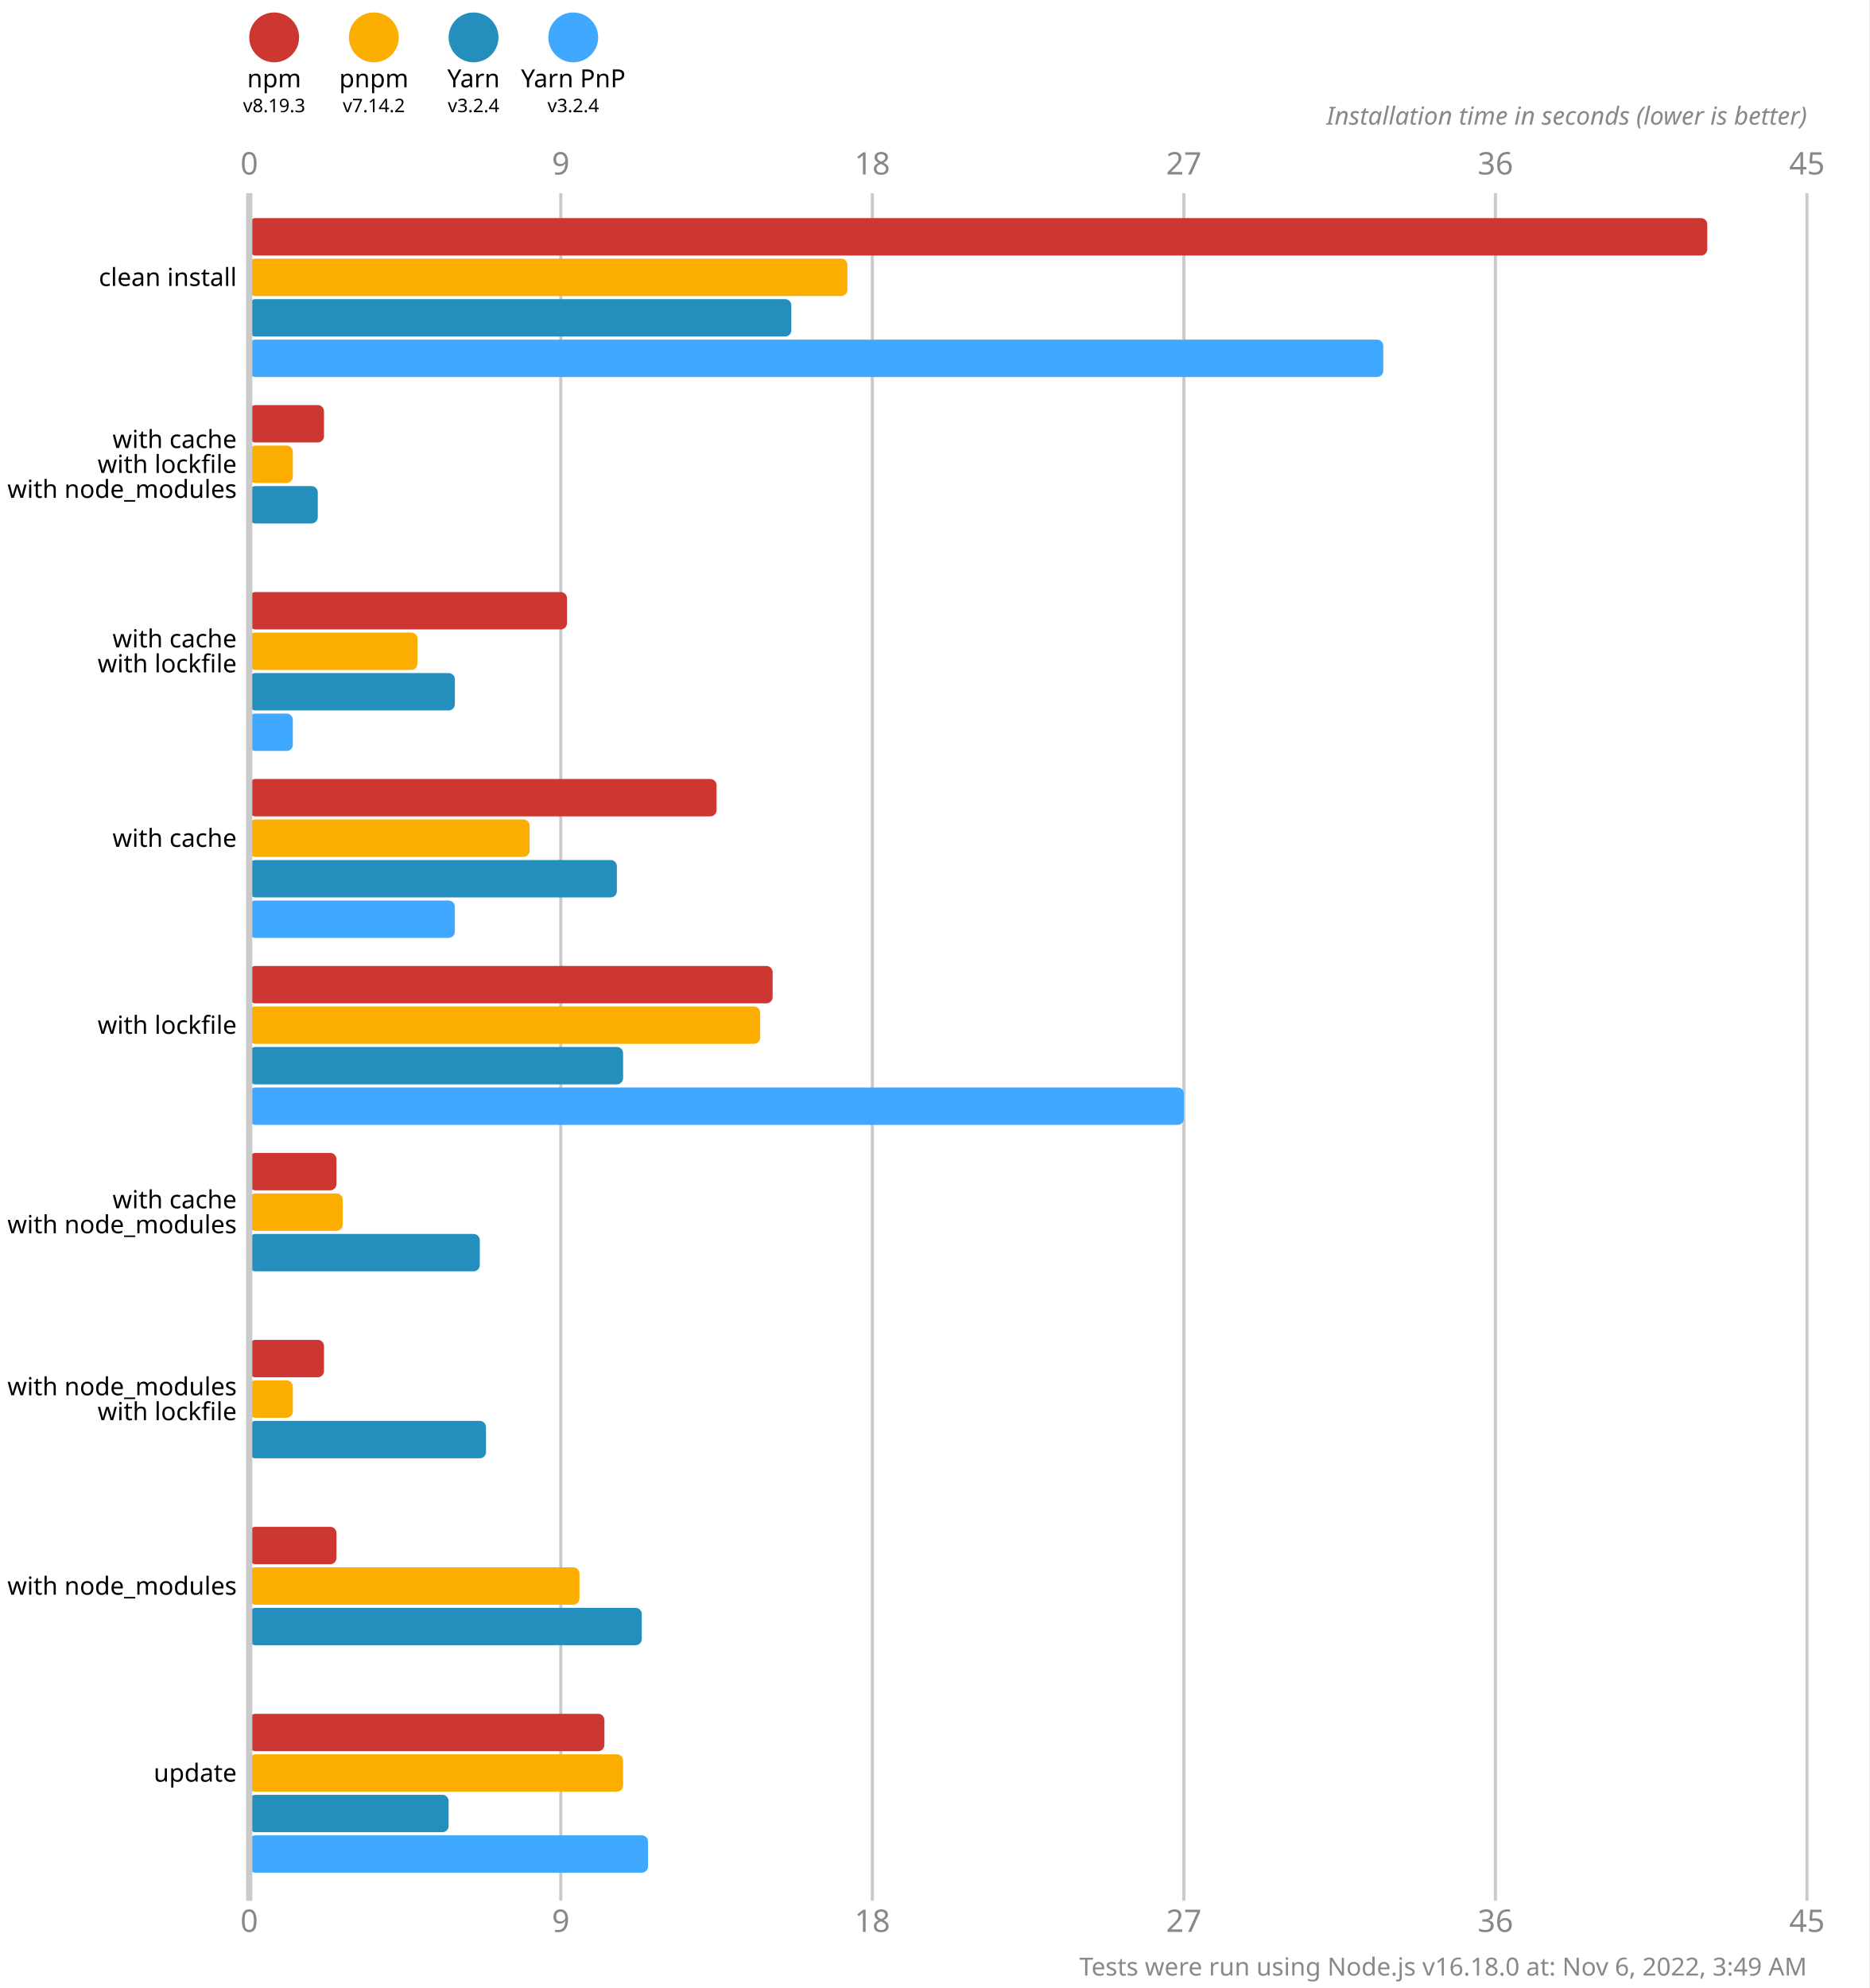
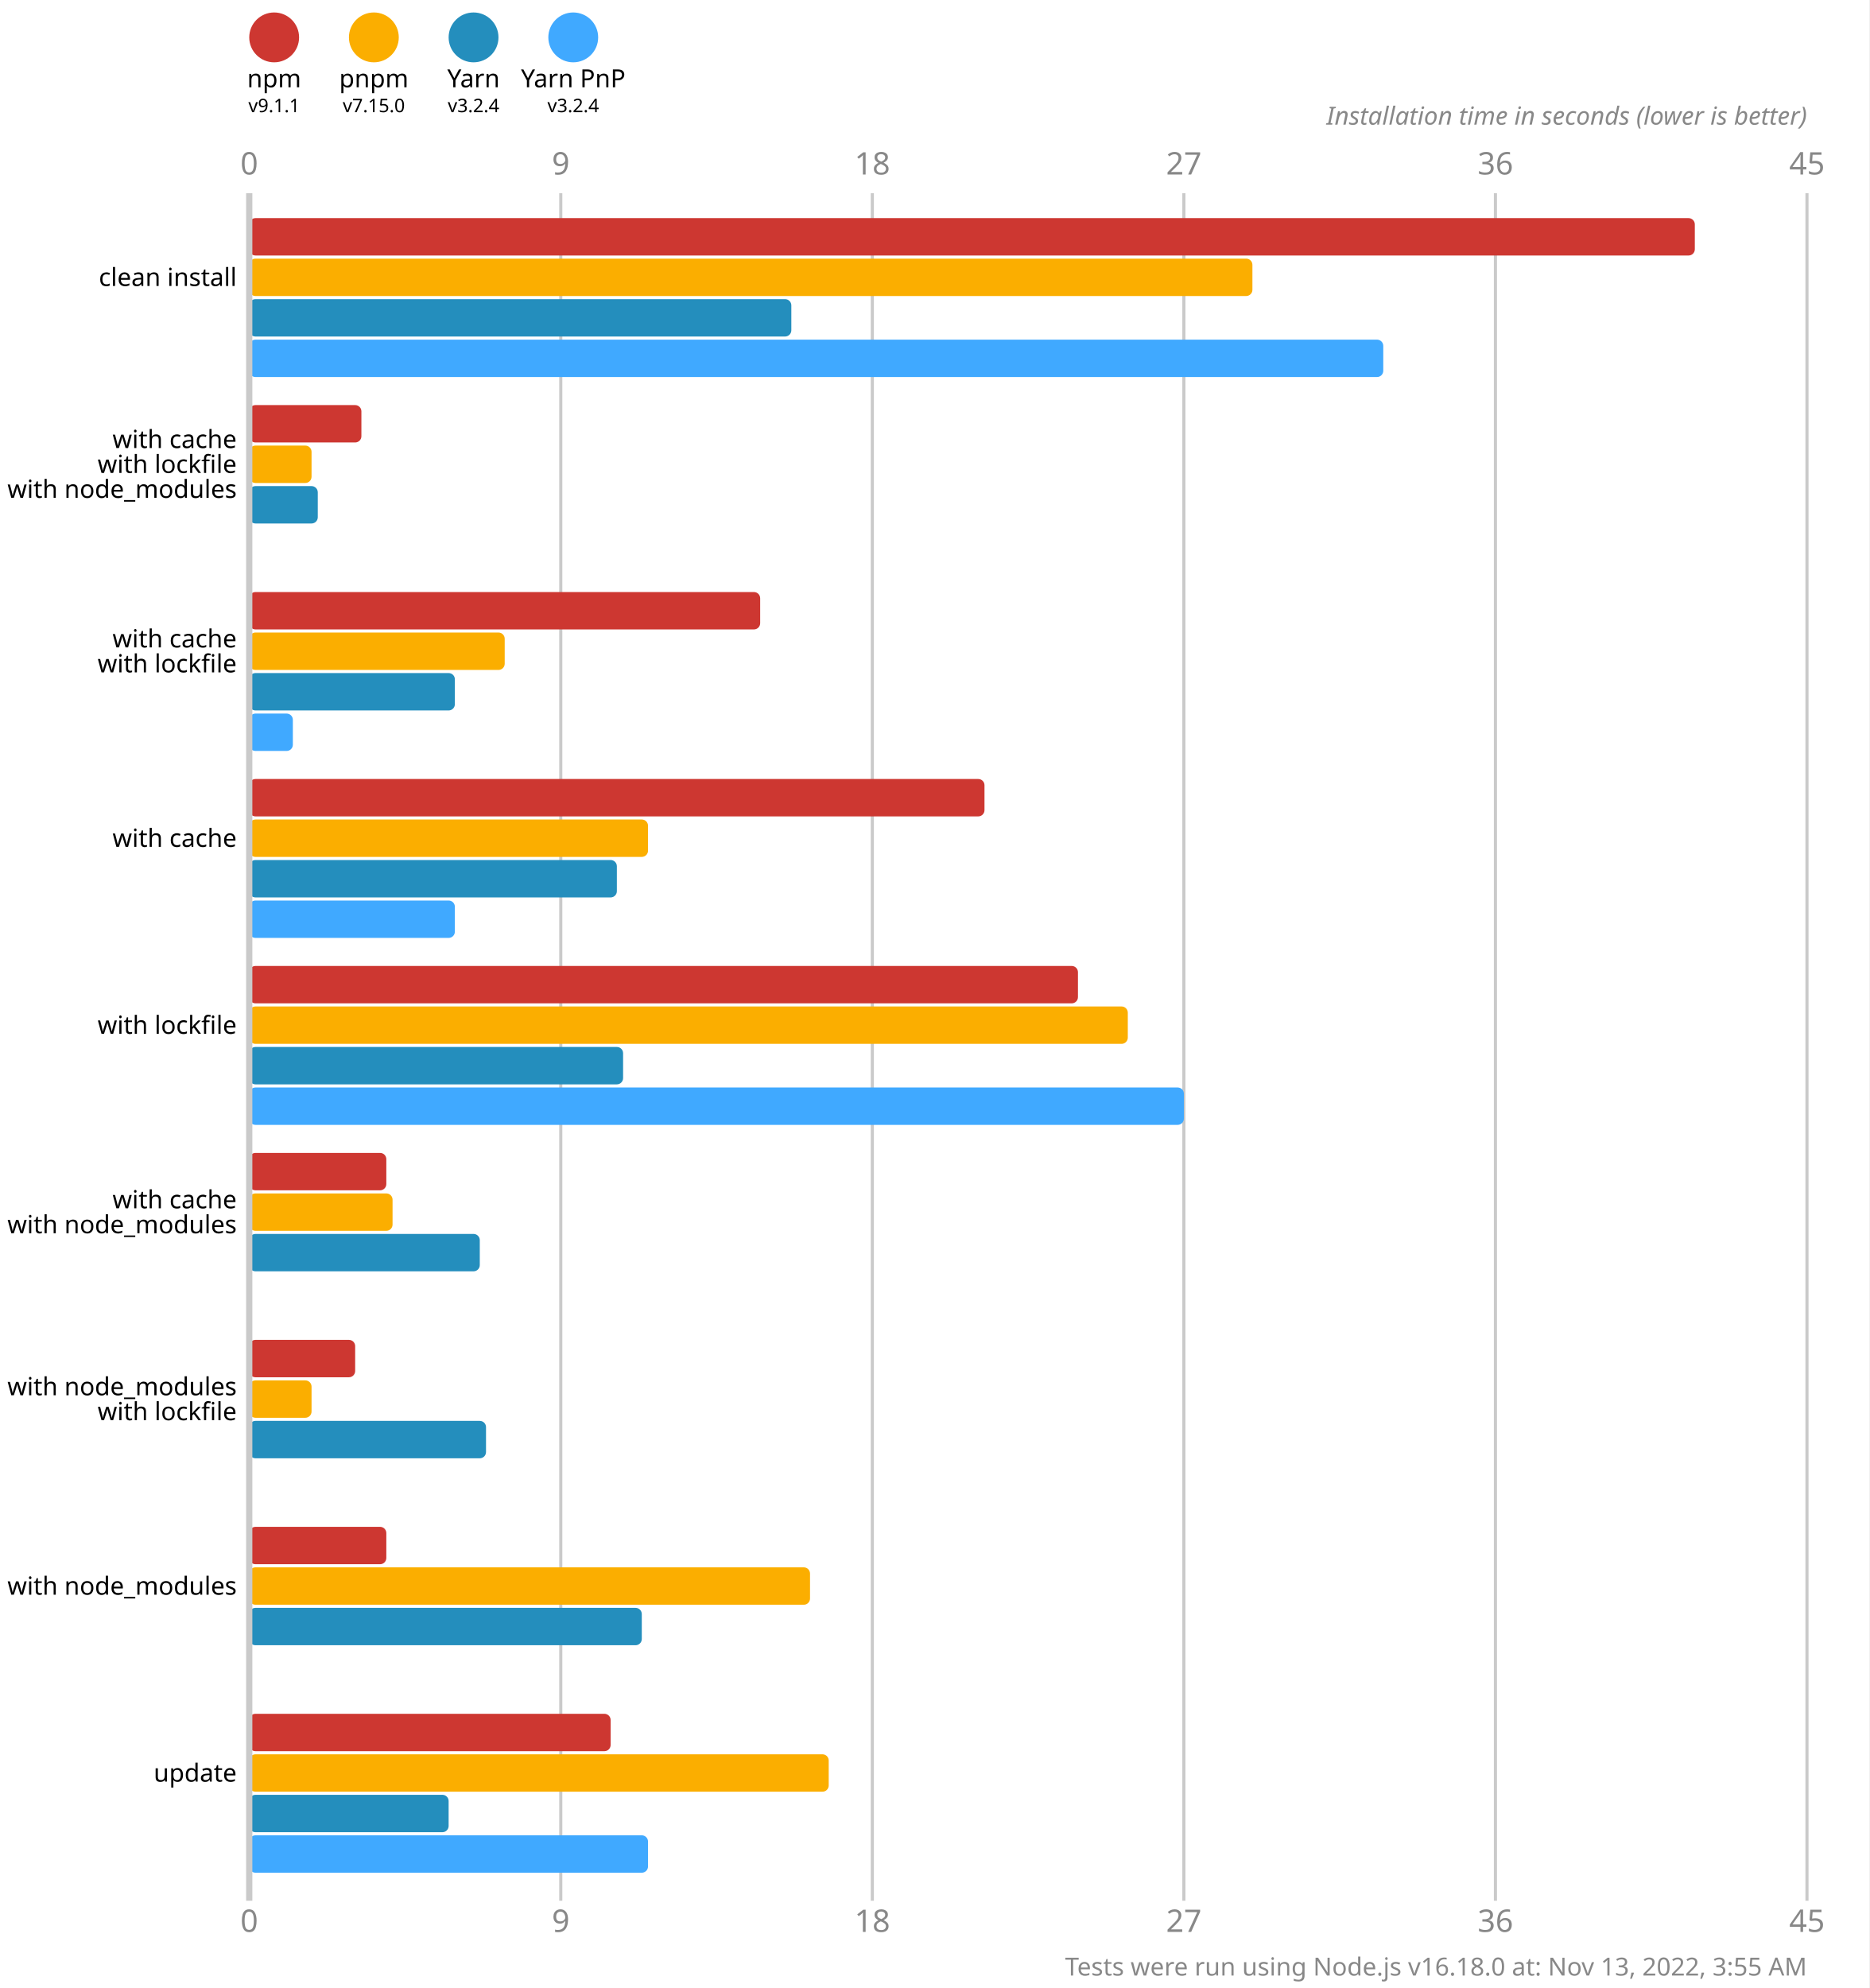
<svg xmlns="http://www.w3.org/2000/svg" version="1.1" viewBox="0 0 300 319">
  <style>
    .font { font-family: sans-serif; }
    .s3 { font-size: 3px; }
    .s4 { font-size: 4px; }
    .s5 { font-size: 5px; }
    .line { stroke: #cacaca; }
    .width { stroke-width: 0.5; }
    .text { fill: #888; }
  </style>
  <rect x="0" y="0" width="300" height="319" fill="#fff" />
  <circle cx="44" cy="6" r="4" fill="#cd3731" />
  <text x="44" y="14" class="font s4" text-anchor="middle">npm</text>
-   <text x="44" y="18" class="font s3" text-anchor="middle">v8.19.3</text>
+   <text x="44" y="18" class="font s3" text-anchor="middle">v9.1.1</text>
  <circle cx="60" cy="6" r="4" fill="#fbae00" />
  <text x="60" y="14" class="font s4" text-anchor="middle">pnpm</text>
-   <text x="60" y="18" class="font s3" text-anchor="middle">v7.14.2</text>
+   <text x="60" y="18" class="font s3" text-anchor="middle">v7.15.0</text>
  <circle cx="76" cy="6" r="4" fill="#248ebd" />
  <text x="76" y="14" class="font s4" text-anchor="middle">Yarn</text>
  <text x="76" y="18" class="font s3" text-anchor="middle">v3.2.4</text>
  <circle cx="92" cy="6" r="4" fill="#40a9ff" />
  <text x="92" y="14" class="font s4" text-anchor="middle">Yarn PnP</text>
  <text x="92" y="18" class="font s3" text-anchor="middle">v3.2.4</text>
  <text x="40" y="28" class="font s5 text" text-anchor="middle">0</text>
  <text x="40" y="310" class="font s5 text" text-anchor="middle">0</text>
  <line x1="90" y1="31" x2="90" y2="305" class="line width" />
  <text x="90" y="28" class="font s5 text" text-anchor="middle">9</text>
  <text x="90" y="310" class="font s5 text" text-anchor="middle">9</text>
  <line x1="140" y1="31" x2="140" y2="305" class="line width" />
  <text x="140" y="28" class="font s5 text" text-anchor="middle">18</text>
  <text x="140" y="310" class="font s5 text" text-anchor="middle">18</text>
  <line x1="190" y1="31" x2="190" y2="305" class="line width" />
  <text x="190" y="28" class="font s5 text" text-anchor="middle">27</text>
  <text x="190" y="310" class="font s5 text" text-anchor="middle">27</text>
  <line x1="240" y1="31" x2="240" y2="305" class="line width" />
  <text x="240" y="28" class="font s5 text" text-anchor="middle">36</text>
  <text x="240" y="310" class="font s5 text" text-anchor="middle">36</text>
  <line x1="290" y1="31" x2="290" y2="305" class="line width" />
  <text x="290" y="28" class="font s5 text" text-anchor="middle">45</text>
  <text x="290" y="310" class="font s5 text" text-anchor="middle">45</text>
  <text x="290" y="20" class="font s4 text" font-style="italic" text-anchor="end">Installation time in seconds (lower is better)</text>
-   <rect x="40" y="35" width="234" height="6" fill="#cd3731" rx="1" ry="1" />
-   <rect x="40" y="41.5" width="96" height="6" fill="#fbae00" rx="1" ry="1" />
+   <rect x="40" y="35" width="232" height="6" fill="#cd3731" rx="1" ry="1" />
+   <rect x="40" y="41.5" width="161" height="6" fill="#fbae00" rx="1" ry="1" />
  <rect x="40" y="48" width="87" height="6" fill="#248ebd" rx="1" ry="1" />
  <rect x="40" y="54.5" width="182" height="6" fill="#40a9ff" rx="1" ry="1" />
-   <rect x="40" y="65" width="12" height="6" fill="#cd3731" rx="1" ry="1" />
-   <rect x="40" y="71.5" width="7" height="6" fill="#fbae00" rx="1" ry="1" />
+   <rect x="40" y="65" width="18" height="6" fill="#cd3731" rx="1" ry="1" />
+   <rect x="40" y="71.5" width="10" height="6" fill="#fbae00" rx="1" ry="1" />
  <rect x="40" y="78" width="11" height="6" fill="#248ebd" rx="1" ry="1" />
  <rect x="40" y="84.5" width="0" height="6" fill="#40a9ff" rx="1" ry="1" />
-   <rect x="40" y="95" width="51" height="6" fill="#cd3731" rx="1" ry="1" />
-   <rect x="40" y="101.5" width="27" height="6" fill="#fbae00" rx="1" ry="1" />
+   <rect x="40" y="95" width="82" height="6" fill="#cd3731" rx="1" ry="1" />
+   <rect x="40" y="101.5" width="41" height="6" fill="#fbae00" rx="1" ry="1" />
  <rect x="40" y="108" width="33" height="6" fill="#248ebd" rx="1" ry="1" />
  <rect x="40" y="114.5" width="7" height="6" fill="#40a9ff" rx="1" ry="1" />
-   <rect x="40" y="125" width="75" height="6" fill="#cd3731" rx="1" ry="1" />
-   <rect x="40" y="131.5" width="45" height="6" fill="#fbae00" rx="1" ry="1" />
+   <rect x="40" y="125" width="118" height="6" fill="#cd3731" rx="1" ry="1" />
+   <rect x="40" y="131.5" width="64" height="6" fill="#fbae00" rx="1" ry="1" />
  <rect x="40" y="138" width="59" height="6" fill="#248ebd" rx="1" ry="1" />
  <rect x="40" y="144.5" width="33" height="6" fill="#40a9ff" rx="1" ry="1" />
-   <rect x="40" y="155" width="84" height="6" fill="#cd3731" rx="1" ry="1" />
-   <rect x="40" y="161.5" width="82" height="6" fill="#fbae00" rx="1" ry="1" />
+   <rect x="40" y="155" width="133" height="6" fill="#cd3731" rx="1" ry="1" />
+   <rect x="40" y="161.5" width="141" height="6" fill="#fbae00" rx="1" ry="1" />
  <rect x="40" y="168" width="60" height="6" fill="#248ebd" rx="1" ry="1" />
  <rect x="40" y="174.5" width="150" height="6" fill="#40a9ff" rx="1" ry="1" />
-   <rect x="40" y="185" width="14" height="6" fill="#cd3731" rx="1" ry="1" />
-   <rect x="40" y="191.5" width="15" height="6" fill="#fbae00" rx="1" ry="1" />
+   <rect x="40" y="185" width="22" height="6" fill="#cd3731" rx="1" ry="1" />
+   <rect x="40" y="191.5" width="23" height="6" fill="#fbae00" rx="1" ry="1" />
  <rect x="40" y="198" width="37" height="6" fill="#248ebd" rx="1" ry="1" />
  <rect x="40" y="204.5" width="0" height="6" fill="#40a9ff" rx="1" ry="1" />
-   <rect x="40" y="215" width="12" height="6" fill="#cd3731" rx="1" ry="1" />
-   <rect x="40" y="221.5" width="7" height="6" fill="#fbae00" rx="1" ry="1" />
+   <rect x="40" y="215" width="17" height="6" fill="#cd3731" rx="1" ry="1" />
+   <rect x="40" y="221.5" width="10" height="6" fill="#fbae00" rx="1" ry="1" />
  <rect x="40" y="228" width="38" height="6" fill="#248ebd" rx="1" ry="1" />
  <rect x="40" y="234.5" width="0" height="6" fill="#40a9ff" rx="1" ry="1" />
-   <rect x="40" y="245" width="14" height="6" fill="#cd3731" rx="1" ry="1" />
-   <rect x="40" y="251.5" width="53" height="6" fill="#fbae00" rx="1" ry="1" />
+   <rect x="40" y="245" width="22" height="6" fill="#cd3731" rx="1" ry="1" />
+   <rect x="40" y="251.5" width="90" height="6" fill="#fbae00" rx="1" ry="1" />
  <rect x="40" y="258" width="63" height="6" fill="#248ebd" rx="1" ry="1" />
  <rect x="40" y="264.5" width="0" height="6" fill="#40a9ff" rx="1" ry="1" />
-   <rect x="40" y="275" width="57" height="6" fill="#cd3731" rx="1" ry="1" />
-   <rect x="40" y="281.5" width="60" height="6" fill="#fbae00" rx="1" ry="1" />
+   <rect x="40" y="275" width="58" height="6" fill="#cd3731" rx="1" ry="1" />
+   <rect x="40" y="281.5" width="93" height="6" fill="#fbae00" rx="1" ry="1" />
  <rect x="40" y="288" width="32" height="6" fill="#248ebd" rx="1" ry="1" />
  <rect x="40" y="294.5" width="64" height="6" fill="#40a9ff" rx="1" ry="1" />
  <line x1="40" y1="31" x2="40" y2="305" class="line" />
  <text x="38" y="44.5" class="font s4" dominant-baseline="middle" text-anchor="end">clean install</text>
  <text x="38" y="70.5" class="font s4" dominant-baseline="middle" text-anchor="end">with cache</text>
  <text x="38" y="74.5" class="font s4" dominant-baseline="middle" text-anchor="end">with lockfile</text>
  <text x="38" y="78.5" class="font s4" dominant-baseline="middle" text-anchor="end">with node_modules</text>
  <text x="38" y="102.5" class="font s4" dominant-baseline="middle" text-anchor="end">with cache</text>
  <text x="38" y="106.5" class="font s4" dominant-baseline="middle" text-anchor="end">with lockfile</text>
  <text x="38" y="134.5" class="font s4" dominant-baseline="middle" text-anchor="end">with cache</text>
  <text x="38" y="164.5" class="font s4" dominant-baseline="middle" text-anchor="end">with lockfile</text>
  <text x="38" y="192.5" class="font s4" dominant-baseline="middle" text-anchor="end">with cache</text>
  <text x="38" y="196.5" class="font s4" dominant-baseline="middle" text-anchor="end">with node_modules</text>
  <text x="38" y="222.5" class="font s4" dominant-baseline="middle" text-anchor="end">with node_modules</text>
  <text x="38" y="226.5" class="font s4" dominant-baseline="middle" text-anchor="end">with lockfile</text>
  <text x="38" y="254.5" class="font s4" dominant-baseline="middle" text-anchor="end">with node_modules</text>
  <text x="38" y="284.5" class="font s4" dominant-baseline="middle" text-anchor="end">update</text>
-   <text x="290" y="317" class="font s4 text" text-anchor="end">Tests were run using Node.js v16.18.0 at: Nov 6, 2022, 3:49 AM</text>
+   <text x="290" y="317" class="font s4 text" text-anchor="end">Tests were run using Node.js v16.18.0 at: Nov 13, 2022, 3:55 AM</text>
</svg>
